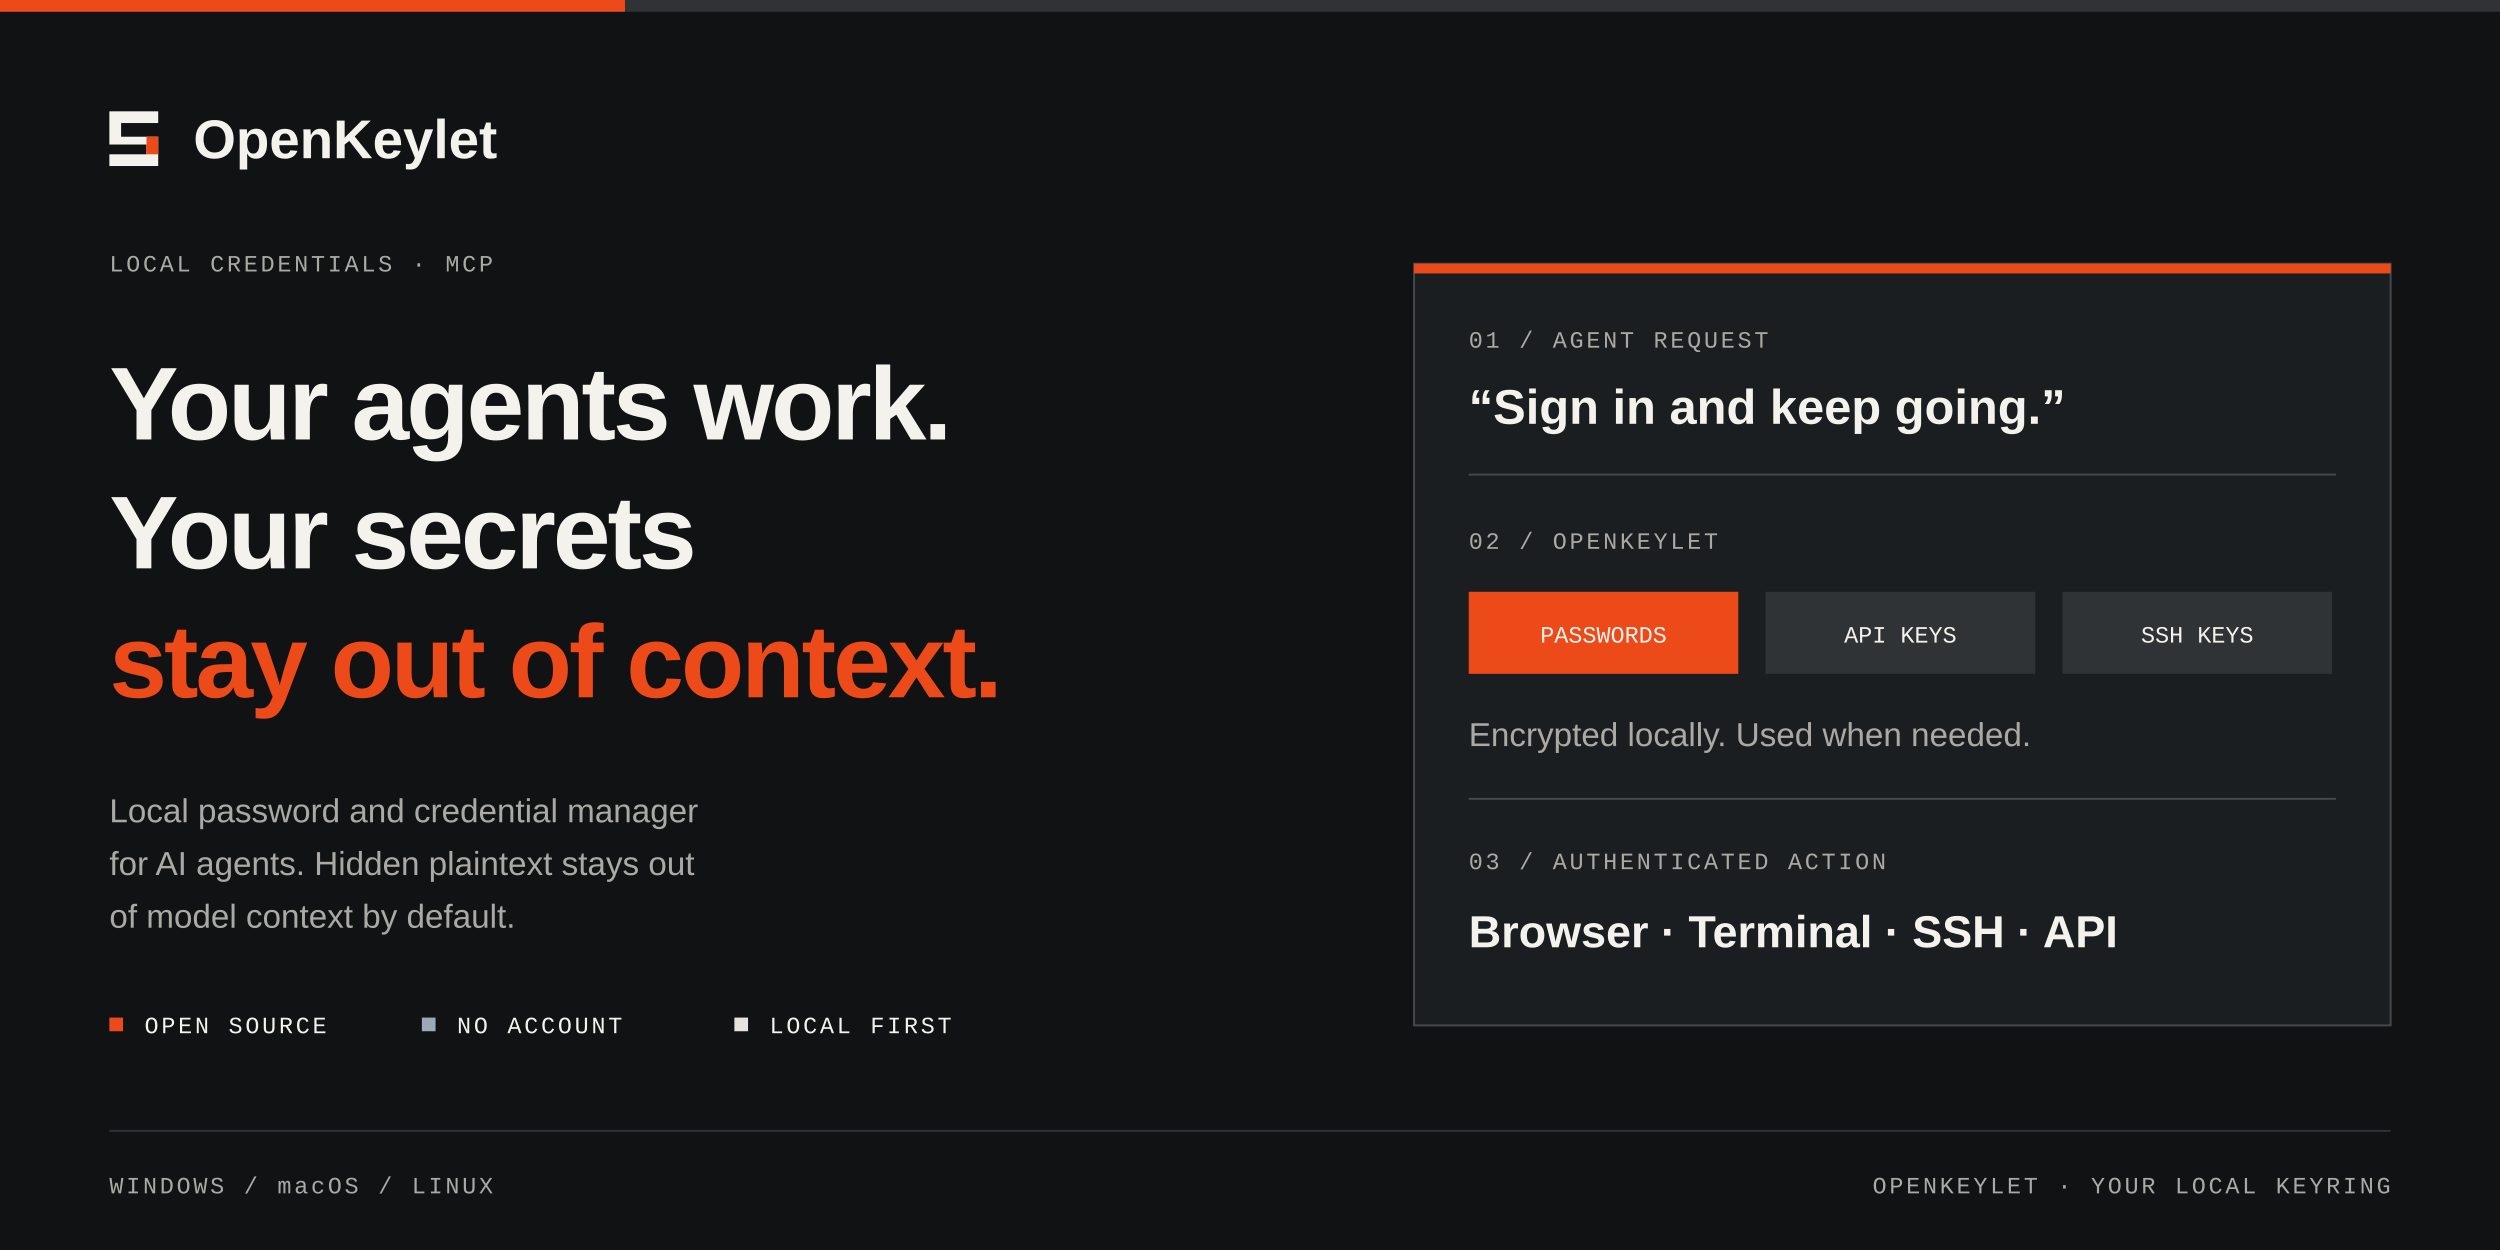
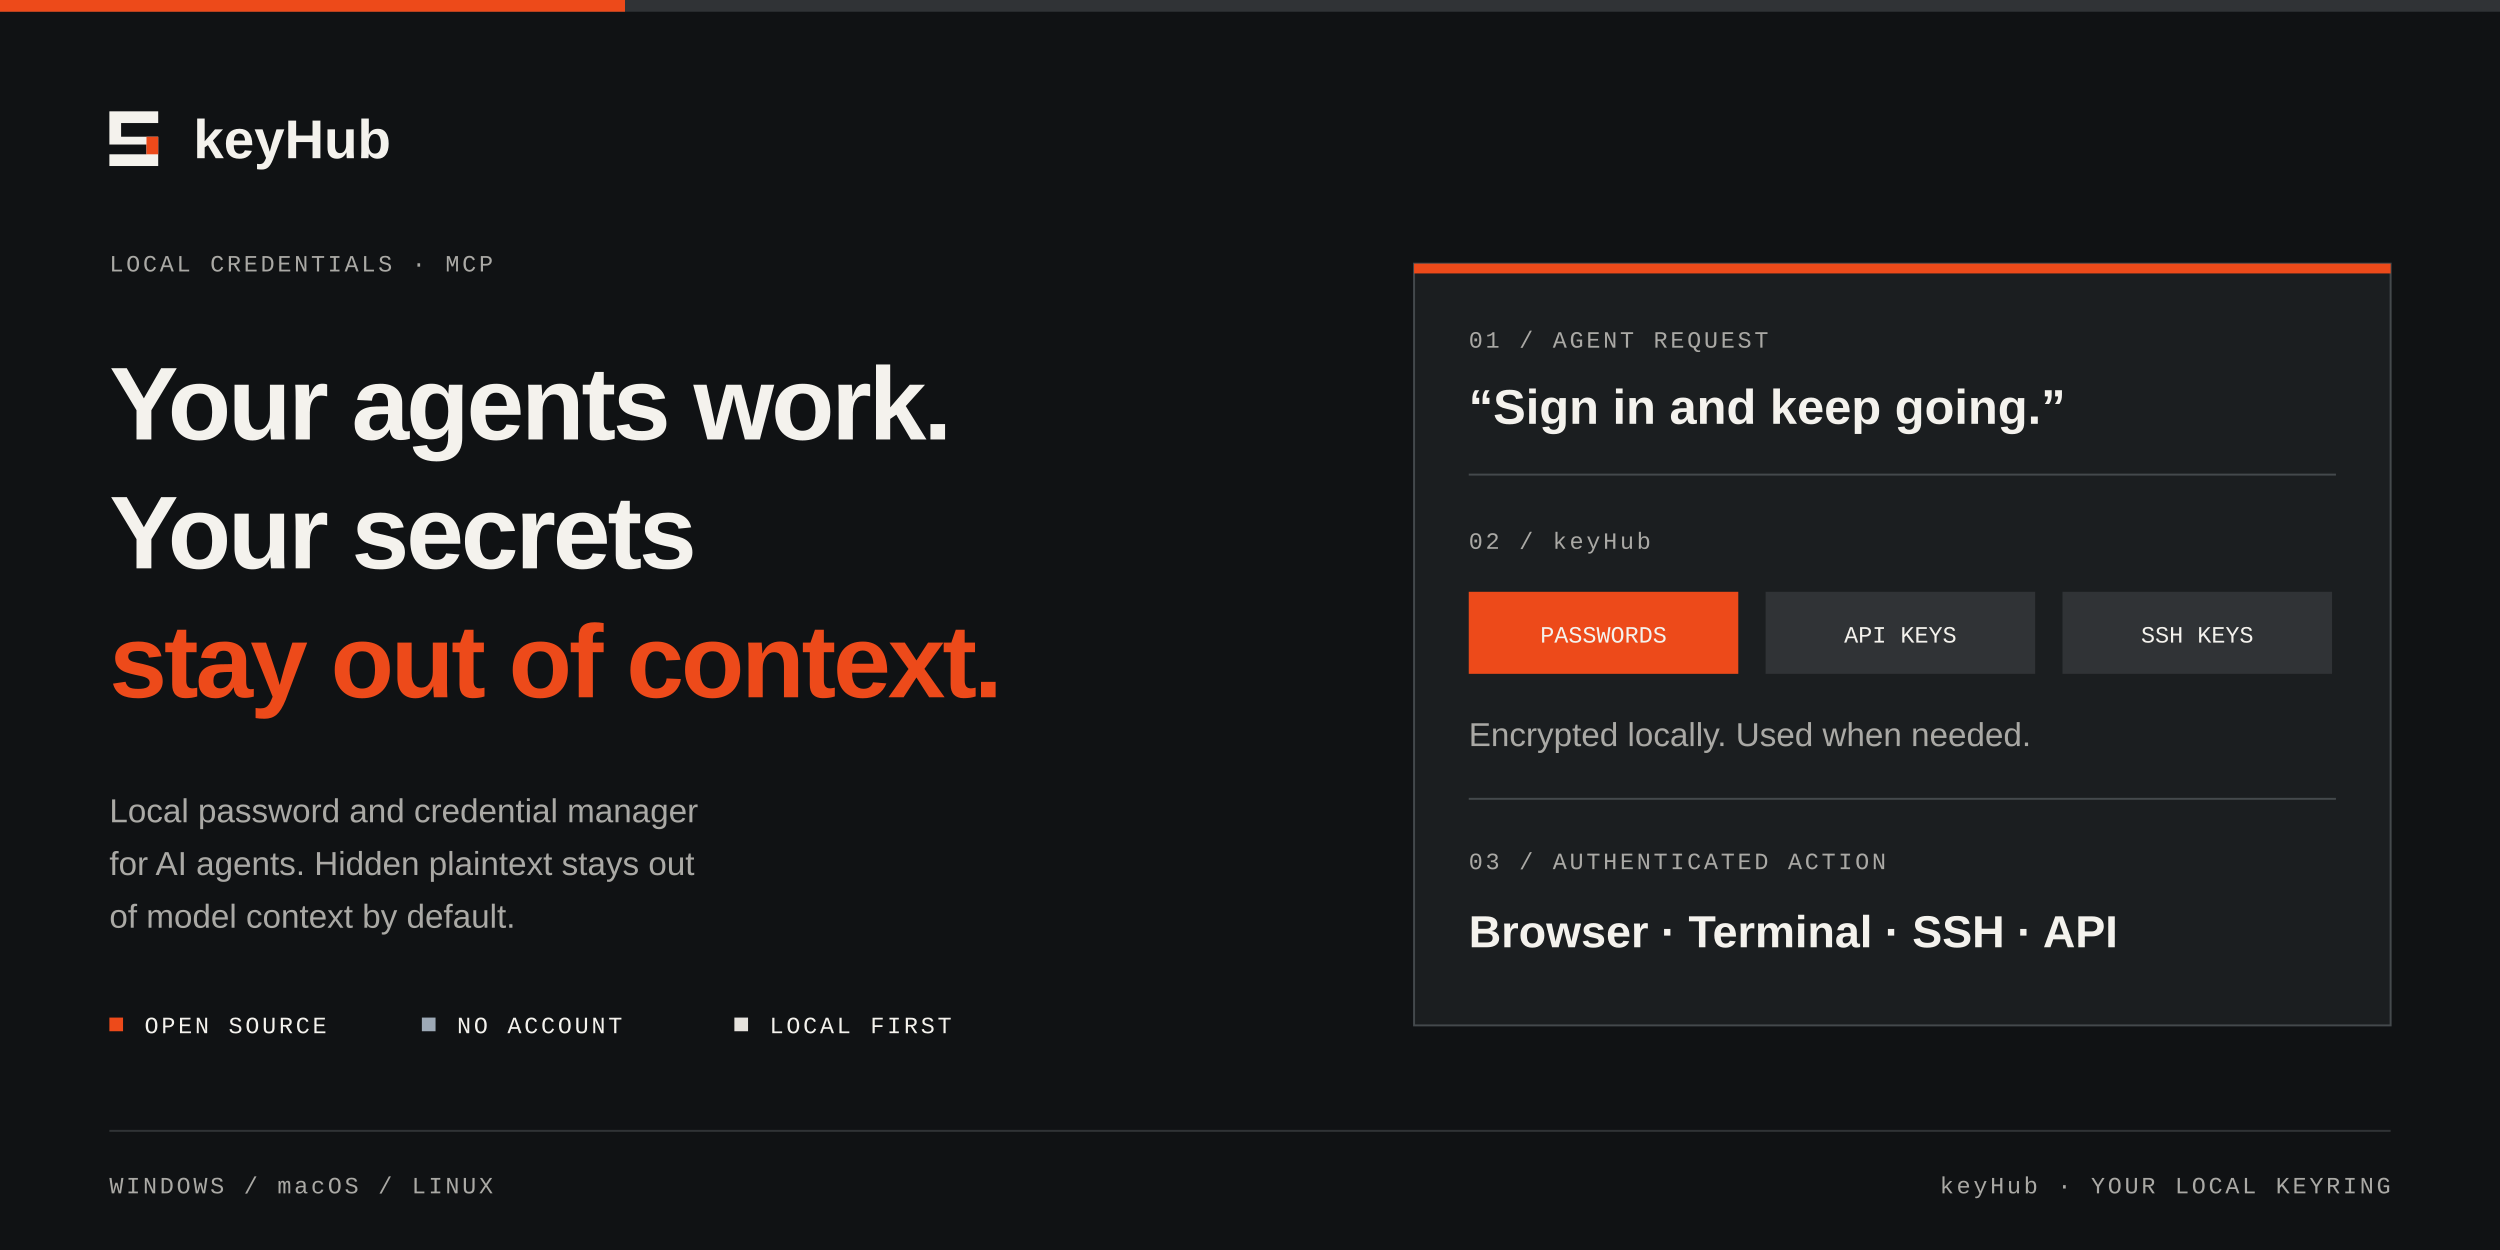
<svg xmlns="http://www.w3.org/2000/svg" width="1280" height="640" viewBox="0 0 1280 640" role="img" aria-labelledby="title desc">
  <defs>
    <style>
      .sans{font-family:Arial,Helvetica,sans-serif}.mono{font-family:Consolas,"Liberation Mono",monospace}.white{fill:#f4f2ed}.muted{fill:#aaa9a5}.orange{fill:#ed4a1a}.label{font-size:12px;letter-spacing:1.4px}.body{font-size:17px}
    </style>
  </defs>
  <rect width="1280" height="640" fill="#101214" />
  <rect width="1280" height="6" fill="#303336" />
  <rect width="320" height="6" class="orange" />
  <g transform="translate(56 53)">
    <path d="M0 4h25v6H6v7h19v15H0v-6h19v-5H0z" fill="#f4f2ed" />
    <rect x="19" y="17" width="6" height="9" class="orange" />
-     <text x="43" y="28" class="sans white" font-size="28" font-weight="700">OpenKeylet</text>
+     <text x="43" y="28" class="sans white" font-size="28" font-weight="700">keyHub</text>
    <text x="0" y="86" class="mono muted label">LOCAL CREDENTIALS · MCP</text>
    <g class="sans" font-size="53" font-weight="700" letter-spacing="-1.5">
      <text x="0" y="172" class="white">Your agents work.</text>
      <text x="0" y="238" class="white">Your secrets</text>
      <text x="0" y="304" class="orange">stay out of context.</text>
    </g>
    <text x="0" y="368" class="sans muted body">Local password and credential manager</text>
    <text x="0" y="395" class="sans muted body">for AI agents. Hidden plaintext stays out</text>
    <text x="0" y="422" class="sans muted body">of model context by default.</text>
    <g transform="translate(0 476)" class="mono label white">
      <rect width="7" height="7" y="-8" class="orange" />
      <text x="18">OPEN SOURCE</text>
      <rect x="160" width="7" height="7" y="-8" fill="#9da9b6" />
      <text x="178">NO ACCOUNT</text>
      <rect x="320" width="7" height="7" y="-8" fill="#e6e3de" />
      <text x="338">LOCAL FIRST</text>
    </g>
  </g>
  <g transform="translate(724 135)">
    <rect width="500" height="390" fill="#1b1e20" stroke="#44494c" />
    <rect width="500" height="5" class="orange" />
    <text x="28" y="43" class="mono muted label">01 / AGENT REQUEST</text>
    <text x="28" y="82" class="sans white" font-size="25" font-weight="700">“Sign in and keep going.”</text>
    <path d="M28 108h444" stroke="#44494c" />
-     <text x="28" y="146" class="mono muted label">02 / OPENKEYLET</text>
+     <text x="28" y="146" class="mono muted label">02 / keyHub</text>
    <g transform="translate(28 168)" class="mono" font-size="12">
      <rect width="138" height="42" fill="#ed4a1a" />
      <text x="69" y="26" text-anchor="middle" class="white">PASSWORDS</text>
      <rect x="152" width="138" height="42" fill="#303336" />
      <text x="221" y="26" text-anchor="middle" class="white">API KEYS</text>
      <rect x="304" width="138" height="42" fill="#303336" />
      <text x="373" y="26" text-anchor="middle" class="white">SSH KEYS</text>
    </g>
    <text x="28" y="247" class="sans muted body">Encrypted locally. Used when needed.</text>
    <path d="M28 274h444" stroke="#44494c" />
    <text x="28" y="310" class="mono muted label">03 / AUTHENTICATED ACTION</text>
    <text x="28" y="350" class="sans white" font-size="23" font-weight="700">Browser · Terminal · SSH · API</text>
  </g>
  <path d="M56 579h1168" stroke="#303336" />
  <text x="56" y="611" class="mono muted label">WINDOWS / macOS / LINUX</text>
-   <text x="1224" y="611" text-anchor="end" class="mono muted label">OPENKEYLET · YOUR LOCAL KEYRING</text>
+   <text x="1224" y="611" text-anchor="end" class="mono muted label">keyHub · YOUR LOCAL KEYRING</text>
</svg>
